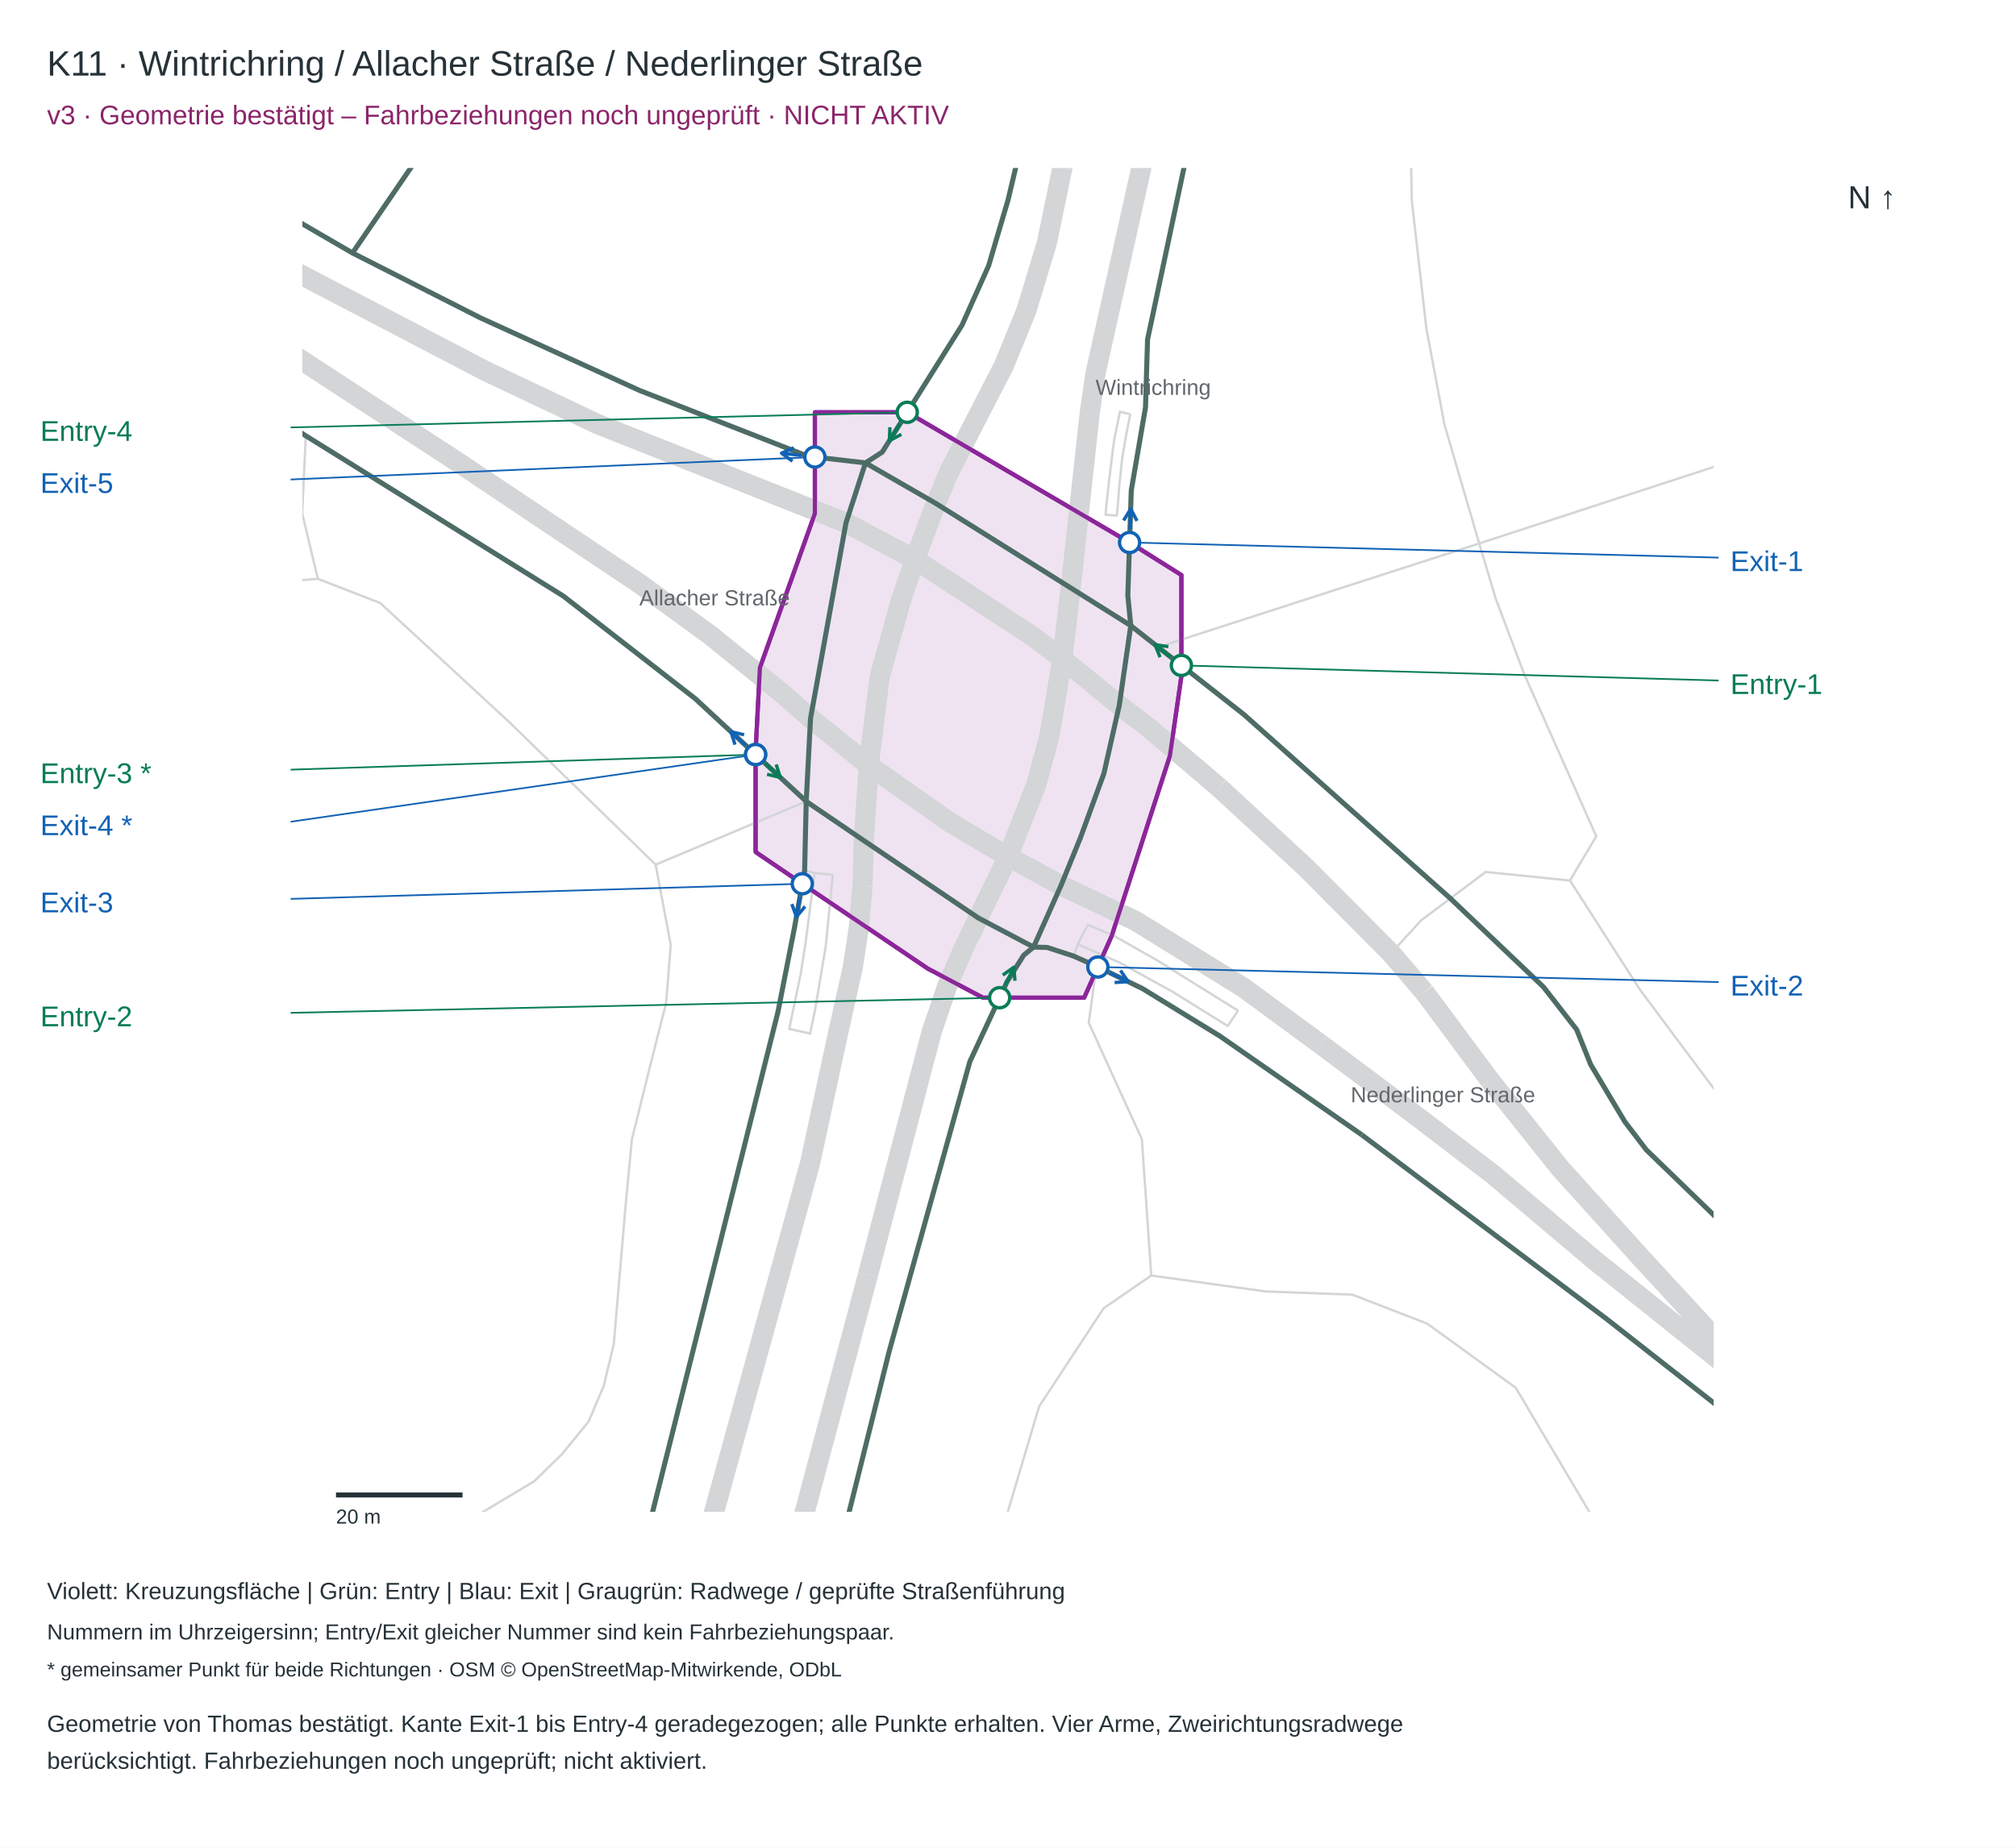
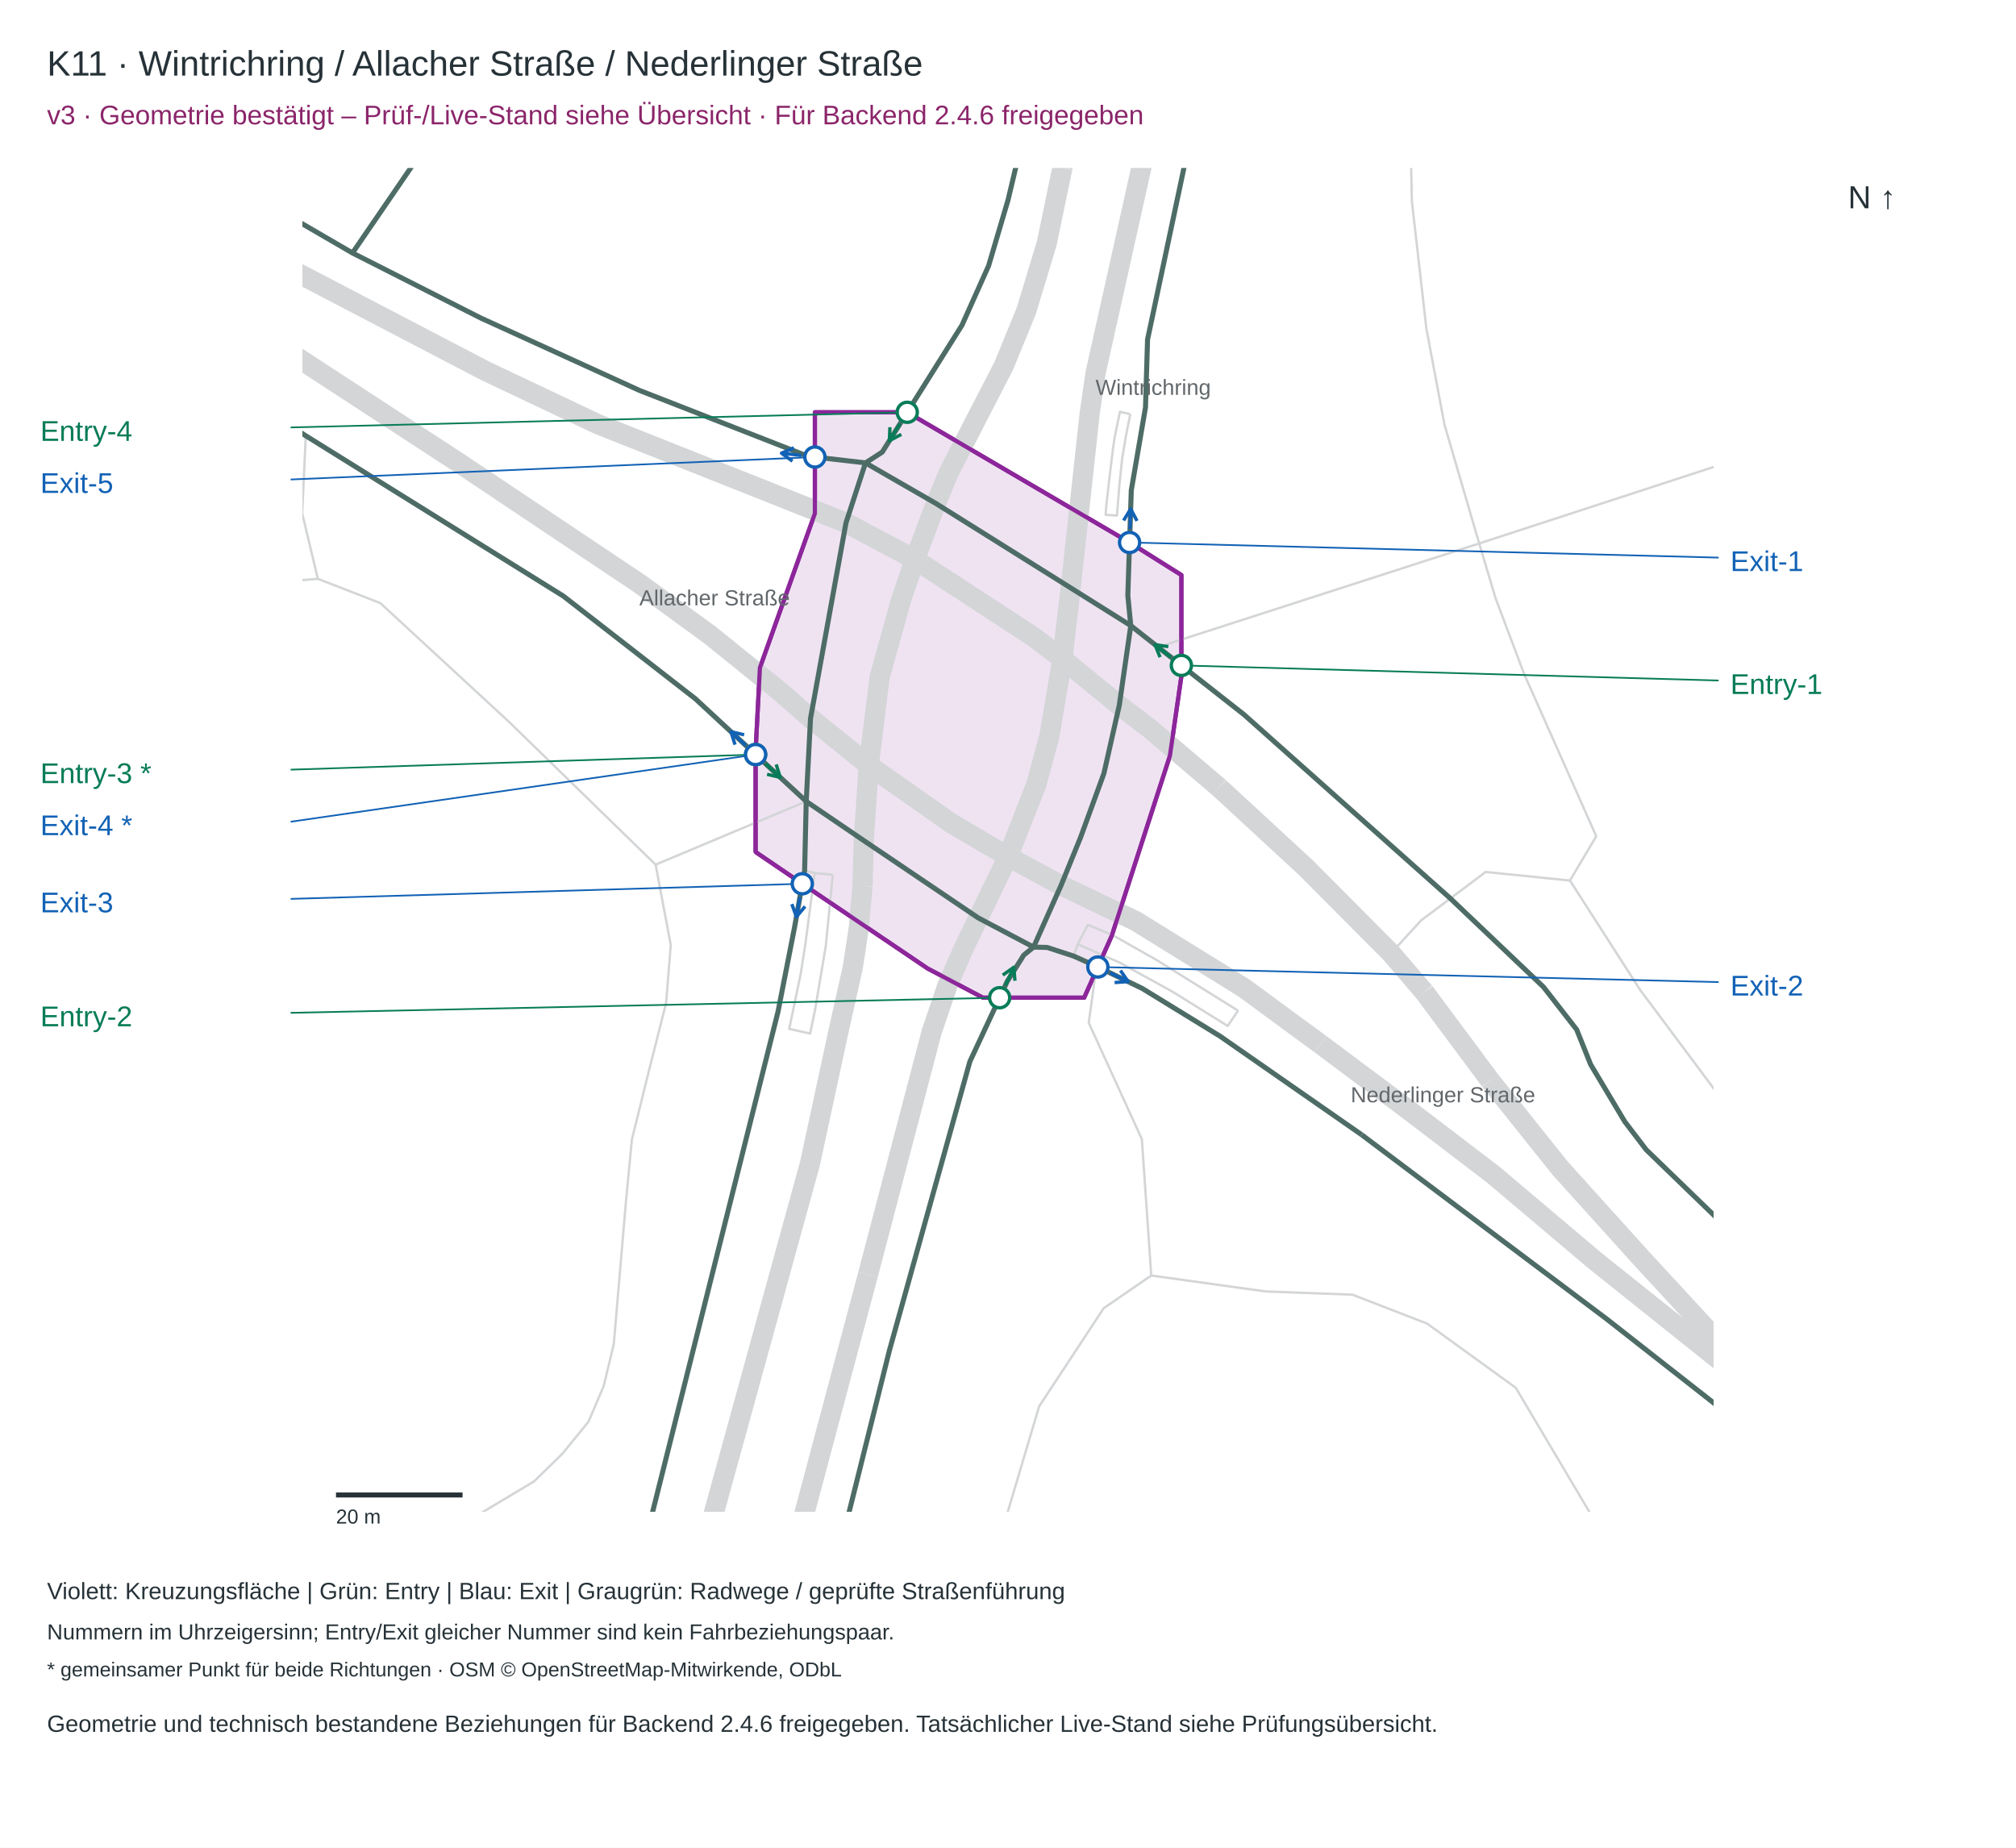
<svg xmlns="http://www.w3.org/2000/svg" width="1200" height="1100" viewBox="0 0 1200 1100">
  <rect width="1200" height="1100" fill="white" />
  <defs>
    <clipPath id="map">
      <rect x="180" y="100" width="840" height="800" />
    </clipPath>
  </defs>
  <text x="28" y="45" font-family="Arial,sans-serif" font-size="21" fill="#263238">K11 · Wintrichring / Allacher Straße / Nederlinger Straße</text>
-   <text x="28" y="74" font-family="Arial,sans-serif" font-size="16" fill="#8b256a">v3 · Geometrie bestätigt – Fahrbeziehungen noch ungeprüft · NICHT AKTIV</text>
+   <text x="28" y="74" font-family="Arial,sans-serif" font-size="16" fill="#8b256a">v3 · Geometrie bestätigt – Prüf-/Live-Stand siehe Übersicht · Für Backend 2.4.6 freigegeben</text>
  <g clip-path="url(#map)">
    <polygon points="449.76,507.22 484.01,530.53 552.2,576.6 585.08,593.95 645.34,593.95 661.72,557.19 696.36,450.04 703.21,402.58 703.21,342.33 672.37,322.96 540.03,245.45 485.05,245.45 485.05,305.7 452.33,397.5 449.76,446.96 449.76,507.22" fill="#efe3f2" stroke="#8c269a" stroke-width="2.5" stroke-linejoin="round" />
    <polyline points="-48.03,48.73 -74.56,91.24 -73.67,113.75 -72.21,131.4 -61.59,302.07 -59.05,341.52" fill="none" stroke="#d3d5d7" stroke-width="12" stroke-linejoin="round" />
    <polyline points="-31.37,58.33 -29.27,80.68 -19.51,87.22 -5.45,97.11 12.39,108.47 125.57,180.37 165.27,205.14" fill="none" stroke="#d3d5d7" stroke-width="12" stroke-linejoin="round" />
    <polyline points="1059.59,838.58 976.91,748.96 928.54,695.34 886.94,643.23" fill="none" stroke="#d3d5d7" stroke-width="12" stroke-linejoin="round" />
    <polyline points="165.27,205.14 272.94,275.4 380.55,347.38 422.74,378.11 464.32,411.73 482.46,427.62 517.1,455.59" fill="none" stroke="#d3d5d7" stroke-width="12" stroke-linejoin="round" />
    <polyline points="274.87,55.61 300.87,15.91 303.61,11.76 305.31,-7.53 307.66,-34.4 306.54,-42.62 302.55,-71.84 295.86,-121.01 292.9,-142.85 291.33,-154.42 290.13,-163.02 287.17,-183.93 284.23,-204.9 281.83,-222.0 281.46,-224.64 280.15,-233.95 277.89,-249.88 266.34,-337.45 253.31,-436.3 245.26,-497.47 244.22,-505.31 243.13,-563.92 249.93,-618.12 260.33,-774.7 258.54,-848.15 257.78,-878.41 220.85,-1263.68 208.72,-1470.56 202.03,-1584.72 193.51,-1683.02 186.07,-1768.63 172.51,-1906.21 160.63,-2028.67 159.42,-2041.04" fill="none" stroke="#d3d5d7" stroke-width="12" stroke-linejoin="round" />
    <polyline points="953.74,929.81 929.3,947.83 892.87,970.22 860.77,993.99 853.92,1065.93 822.89,1131.07 793.73,1175.68 782.6,1203.6 787.86,1226.74 813.69,1239.23 859.65,1267.91 889.35,1295.49 901.42,1302.7" fill="none" stroke="#d3d5d7" stroke-width="1.4" stroke-linejoin="round" />
    <polyline points="953.74,929.81 998.47,951.94 1037.92,953.83 1066.72,956.93 1094.14,964.14 1144.86,1018.47 1180.85,1056.87 1216.86,1102.44 1221.67,1152.83 1219.46,1182.26 1186.38,1208.13 1142.68,1236.93 1047.96,1296.62 1001.07,1309.45 918.95,1313.18" fill="none" stroke="#d3d5d7" stroke-width="1.4" stroke-linejoin="round" />
    <polyline points="1808.66,-666.83 1478.3,-556.96 1415.62,-529.79 1358.8,-503.92 1299.19,-466.45 1260.75,-436.26 1225.33,-404.57 1174.53,-352.25 1141.9,-308.57 1107.59,-254.95 1079.66,-202.67 1059.22,-149.98 1043.85,-100.3 1032.05,-49.11 1026.04,-8.99 1023.97,37.12 1023.58,85.46 1026.62,138.45 1031.18,172.4 1044.46,226.19 1055.84,266.31 1077.96,326.0 1096.16,363.52 1122.02,411.69 1170.89,481.41 1207.32,525.3 1247.86,563.53 1295.31,595.9 1360.87,635.56 1419.0,660.46 1445.45,669.85 1477.68,681.29 1528.68,691.98 1576.85,698.36 1618.9,703.51 1642.47,706.4 1699.85,709.21 1755.9,705.1 1795.63,695.92 1926.4,651.91 2126.13,584.7 2218.01,553.77 2212.44,533.52" fill="none" stroke="#d3d5d7" stroke-width="1.4" stroke-linejoin="round" />
    <polyline points="-851.2,1406.5 -809.74,1416.02 -758.94,1429.14 -719.38,1434.21 -683.59,1433.46 -641.76,1416.23 -605.39,1408.72 -550.2,1406.33 -471.36,1412.66 -431.23,1414.34 -404.06,1422.22 -369.75,1426.33 -315.57,1420.34 -281.43,1410.02 -233.26,1379.84 -178.88,1337.12 -171.16,1332.84 -148.32,1320.23 -98.47,1303.92 -31.9,1284.97 34.28,1263.97 80.8,1241.54 143.1,1049.75 181.06,962.51 198.87,942.8 215.57,933.24 278.95,905.16 317.92,881.89 334.81,865.37 350.36,846.26 359.36,825.09 365.37,799.97 372.5,716.34 376.11,678.44 386.37,637.02 396.49,597.11 399.26,562.61 390.25,514.74 302.83,429.59 226.39,359.04 189.2,344.58 164.43,346.67 120.81,352.0 -39.67,389.31 -55.38,395.39" fill="none" stroke="#d3d5d7" stroke-width="1.4" stroke-linejoin="round" />
    <polyline points="689.33,385.24 880.48,323.53 1055.84,266.31 1230.05,206.23 1405.02,147.75 1437.65,132.28 1475.39,112.79 1478.72,101.18 1477.49,80.55 1475.25,40.98 1467.45,13.69" fill="none" stroke="#d3d5d7" stroke-width="1.4" stroke-linejoin="round" />
    <polyline points="1796.44,-699.66 1747.15,-841.23 1423.98,-730.6 1366.74,-710.52 1283.82,-674.71 1239.2,-649.44 1175.39,-606.97 1143.16,-582.86 1099.35,-543.46 1058.5,-500.57 1003.11,-438.61 952.37,-361.39 909.53,-279.73 878.44,-195.67 856.58,-108.98 843.97,-41.11 838.52,31.59 840.39,119.71 849.03,195.54 859.79,252.77 880.48,323.53 890.3,356.36 907.27,401.34 925.94,443.39 950.16,497.84 946.77,503.54 934.5,524.21" fill="none" stroke="#d3d5d7" stroke-width="1.4" stroke-linejoin="round" />
    <polyline points="1193.26,927.63 1222.14,883.65 1255.8,827.43 1149.36,764.97 1039.9,674.59 976.33,589.4 934.5,524.21" fill="none" stroke="#d3d5d7" stroke-width="1.4" stroke-linejoin="round" />
    <polyline points="513.41,527.4 511.23,552.13 507.65,575.73 498.79,615.39 482.1,692.78 370.43,1098.71 327.82,1234.54" fill="none" stroke="#d3d5d7" stroke-width="12" stroke-linejoin="round" />
    <polyline points="3527.01,-1919.0 3402.32,-1816.29 3340.19,-1766.61 3262.8,-1709.68 3193.57,-1663.49 3187.09,-1659.42 3063.2,-1586.01 3017.52,-1562.87 2943.71,-1525.06 2684.39,-1403.4 2459.52,-1314.32 2110.59,-1184.15 1859.71,-1089.91 1747.93,-1050.17 1668.0,-1020.19 1464.24,-944.9 1360.15,-905.16 1223.82,-854.81 1132.31,-817.33 1033.11,-762.33 947.11,-701.34 881.6,-637.24 809.02,-533.98 778.63,-470.51 761.1,-424.15 740.49,-366.04 711.86,-253.27 656.62,-22.74 643.95,38.63 632.38,99.88" fill="none" stroke="#d3d5d7" stroke-width="12" stroke-linejoin="round" />
    <polyline points="-121.62,725.06 -99.19,716.84 -79.68,702.38 -73.36,685.15 -72.83,654.71 -76.63,632.71 -80.18,623.06 -92.09,615.18 -108.84,611.91 -122.76,611.91" fill="none" stroke="#d3d5d7" stroke-width="1.4" stroke-linejoin="round" />
    <polyline points="-473.51,629.69 -402.91,620.46 -361.7,627.05 -333.38,636.69 -313.67,643.4 -263.03,667.71 -225.01,685.99 -161.71,712.69 -121.62,725.06 -66.68,756.25 -27.09,755.24 -27.23,744.47" fill="none" stroke="#d3d5d7" stroke-width="1.4" stroke-linejoin="round" />
    <polyline points="96.88,444.73 96.88,543.54" fill="none" stroke="#d3d5d7" stroke-width="1.4" stroke-linejoin="round" />
    <polyline points="28.44,443.89 28.41,543.16" fill="none" stroke="#d3d5d7" stroke-width="1.4" stroke-linejoin="round" />
    <polyline points="-32.32,443.13 -33.1,542.36" fill="none" stroke="#d3d5d7" stroke-width="1.4" stroke-linejoin="round" />
    <polyline points="-52.62,424.31 -61.11,442.76 -77.0,448.67 -109.76,450.72 -231.72,449.17 -300.95,449.38 -375.34,449.63 -402.91,471.39" fill="none" stroke="#d3d5d7" stroke-width="1.4" stroke-linejoin="round" />
    <polyline points="-52.62,424.31 -32.32,443.13 28.44,443.89 96.88,444.73 166.25,445.57 170.5,767.86" fill="none" stroke="#d3d5d7" stroke-width="1.4" stroke-linejoin="round" />
    <polyline points="390.25,514.74 479.89,477.09" fill="none" stroke="#d3d5d7" stroke-width="1.4" stroke-linejoin="round" />
    <polyline points="189.2,344.58 179.86,305.55 182.02,259.43" fill="none" stroke="#d3d5d7" stroke-width="1.4" stroke-linejoin="round" />
    <polyline points="860.77,993.99 837.04,1001.74 809.58,1000.7 768.09,1014.7 731.46,1030.34 707.53,1033.27 692.1,1023.38 679.01,1003.55 660.25,996.17 635.48,994.03 613.81,998.94" fill="none" stroke="#d3d5d7" stroke-width="1.4" stroke-linejoin="round" />
    <polyline points="516.65,758.89 554.54,614.34 563.91,586.8 573.19,565.5 582.33,546.47 600.0,510.0" fill="none" stroke="#d3d5d7" stroke-width="12" stroke-linejoin="round" />
    <polyline points="2194.07,1363.66 2065.94,1353.01 1900.76,1292.05 1856.5,1271.18 1732.39,1205.95 1640.4,1156.69 1610.82,1141.85 1533.63,1103.11 1193.26,927.63 1148.83,902.68 1104.21,873.25 1059.59,838.58" fill="none" stroke="#d3d5d7" stroke-width="12" stroke-linejoin="round" />
    <polyline points="544.56,333.05 503.57,311.25 355.81,252.52 288.99,220.86 163.76,155.51 32.99,74.39 19.32,65.38 2.77,54.6 -0.67,52.34 -31.37,58.33" fill="none" stroke="#d3d5d7" stroke-width="12" stroke-linejoin="round" />
    <polyline points="600.0,510.0 631.59,527.06 676.16,548.4 740.33,588.1 786.07,621.68" fill="none" stroke="#d3d5d7" stroke-width="12" stroke-linejoin="round" />
    <polyline points="637.3,349.98 648.65,245.89 652.12,222.08 706.05,-19.89 761.63,-238.18 803.6,-345.0 855.52,-440.75 936.65,-559.81 1036.55,-667.25 1116.62,-728.25 1168.46,-766.57 1246.69,-808.61 1368.37,-864.91 1484.37,-907.84 1774.16,-1015.08 1858.88,-1046.73 2114.14,-1142.06 2472.49,-1274.28 2701.11,-1354.94 2881.92,-1414.55 2960.4,-1444.49 3037.14,-1476.81 3142.41,-1530.97 3241.55,-1590.08 3287.68,-1618.88 3311.73,-1635.65 3413.02,-1712.7 3437.8,-1732.15" fill="none" stroke="#d3d5d7" stroke-width="12" stroke-linejoin="round" />
    <polyline points="725.7,468.87 684.18,433.58 666.23,419.91 632.38,392.24" fill="none" stroke="#d3d5d7" stroke-width="12" stroke-linejoin="round" />
    <polyline points="517.1,455.59 566.06,490.0 600.0,510.0" fill="none" stroke="#d3d5d7" stroke-width="12" stroke-linejoin="round" />
    <polyline points="632.38,392.24 615.27,379.25 575.73,353.38 544.56,333.05" fill="none" stroke="#d3d5d7" stroke-width="12" stroke-linejoin="round" />
    <polyline points="632.38,392.24 637.3,349.98" fill="none" stroke="#d3d5d7" stroke-width="12" stroke-linejoin="round" />
    <polyline points="600.0,510.0 616.78,467.2 624.66,438.15 632.38,392.24" fill="none" stroke="#d3d5d7" stroke-width="12" stroke-linejoin="round" />
    <polyline points="544.56,333.05 536.53,356.57 523.59,403.06 517.1,455.59" fill="none" stroke="#d3d5d7" stroke-width="12" stroke-linejoin="round" />
    <polyline points="517.1,455.59 514.14,500.4 513.41,527.4" fill="none" stroke="#d3d5d7" stroke-width="12" stroke-linejoin="round" />
    <polyline points="-86.25,-202.46 -63.21,-202.88 -15.77,-203.81 256.33,-64.41 302.55,-71.84" fill="none" stroke="#d3d5d7" stroke-width="1.4" stroke-linejoin="round" />
    <polyline points="118.91,211.68 125.26,202.0 8.22,125.32 1.88,135.01 118.91,211.68" fill="none" stroke="#d3d5d7" stroke-width="1.4" stroke-linejoin="round" />
    <polyline points="426.04,-75.73 397.55,-57.75 306.54,-42.62" fill="none" stroke="#d3d5d7" stroke-width="1.4" stroke-linejoin="round" />
    <polyline points="672.78,246.6 666.63,245.14 663.35,260.98 662.4,267.86 660.2,285.97 658.46,301.56 658.15,306.51 664.86,306.89 666.26,289.16 667.94,273.1 670.2,259.56 672.78,246.6" fill="none" stroke="#d3d5d7" stroke-width="1.4" stroke-linejoin="round" />
    <polyline points="736.94,601.68 688.77,571.71 662.71,556.91 647.56,550.58 641.49,562.11 666.54,573.09 698.05,590.45 730.76,610.78 736.94,601.68" fill="none" stroke="#d3d5d7" stroke-width="1.4" stroke-linejoin="round" />
    <polyline points="495.71,520.77 491.49,563.49 485.09,601.56 482.21,615.31 469.77,612.5 476.56,580.01 479.36,562.19 484.95,519.73 495.71,520.77" fill="none" stroke="#d3d5d7" stroke-width="1.4" stroke-linejoin="round" />
    <polyline points="48.96,68.65 51.73,64.37 54.83,59.59 150.2,120.88 144.33,129.94 48.96,68.65" fill="none" stroke="#d3d5d7" stroke-width="1.4" stroke-linejoin="round" />
    <polyline points="150.2,120.88 152.13,117.07" fill="none" stroke="#d3d5d7" stroke-width="1.4" stroke-linejoin="round" />
    <polyline points="115.78,216.25 118.91,211.68" fill="none" stroke="#d3d5d7" stroke-width="1.4" stroke-linejoin="round" />
    <polyline points="484.95,519.73 478.94,518.34" fill="none" stroke="#d3d5d7" stroke-width="1.4" stroke-linejoin="round" />
    <polyline points="641.49,562.11 639.09,569.19" fill="none" stroke="#d3d5d7" stroke-width="1.4" stroke-linejoin="round" />
    <polyline points="652.67,575.27 648.06,608.89 679.68,678.19 685.27,759.35" fill="none" stroke="#d3d5d7" stroke-width="1.4" stroke-linejoin="round" />
    <polyline points="685.27,759.35 656.98,778.8 618.54,837.24 593.29,922.13 613.81,998.94 592.65,1143.9 595.89,1189.18 586.16,1245.52" fill="none" stroke="#d3d5d7" stroke-width="1.4" stroke-linejoin="round" />
    <polyline points="292.2,1494.2 307.8,1455.63 312.47,1444.11 361.34,1323.24 393.5,1221.04 516.65,758.89" fill="none" stroke="#d3d5d7" stroke-width="12" stroke-linejoin="round" />
    <polyline points="786.07,621.68 838.74,661.04 888.81,699.28 949.18,750.3 1059.59,838.58" fill="none" stroke="#d3d5d7" stroke-width="12" stroke-linejoin="round" />
    <polyline points="886.94,643.23 847.83,590.62" fill="none" stroke="#d3d5d7" stroke-width="12" stroke-linejoin="round" />
    <polyline points="847.83,590.62 828.0,567.48 777.45,516.67 725.7,468.87" fill="none" stroke="#d3d5d7" stroke-width="12" stroke-linejoin="round" />
    <polyline points="632.38,99.88 623.15,144.52 610.96,184.85 597.6,217.55 564.86,281.06 557.08,299.72 544.56,333.05" fill="none" stroke="#d3d5d7" stroke-width="12" stroke-linejoin="round" />
    <polyline points="685.27,759.35 753.35,768.83 805.02,770.75 849.5,787.98 902.24,826.18 948.54,904.23 953.74,929.81" fill="none" stroke="#d3d5d7" stroke-width="1.4" stroke-linejoin="round" />
    <polyline points="1194.63,733.95 1246.66,661.84 1283.34,612.12 1295.31,595.9" fill="none" stroke="#d3d5d7" stroke-width="1.4" stroke-linejoin="round" />
    <polyline points="1170.89,481.41 1101.69,532.81 1038.37,582.15" fill="none" stroke="#d3d5d7" stroke-width="1.4" stroke-linejoin="round" />
    <polyline points="934.5,524.21 884.31,519.1 863.32,534.86 845.93,547.9 828.0,567.48" fill="none" stroke="#d3d5d7" stroke-width="1.4" stroke-linejoin="round" />
    <polyline points="305.31,-7.53 357.43,27.77" fill="none" stroke="#d3d5d7" stroke-width="1.4" stroke-linejoin="round" />
    <polyline points="300.87,15.91 345.63,45.38" fill="none" stroke="#d3d5d7" stroke-width="1.4" stroke-linejoin="round" />
    <polyline points="-98.33,75.94 -94.36,132.66 -79.12,330.66 -59.05,341.52" fill="none" stroke="#d3d5d7" stroke-width="1.4" stroke-linejoin="round" />
    <polyline points="-59.05,341.52 -55.38,395.39 -52.62,424.31" fill="none" stroke="#d3d5d7" stroke-width="12" stroke-linejoin="round" />
    <polyline points="586.16,1245.52 547.13,1289.33 528.51,1292.56 511.54,1279.77 512.27,1221.71 510.0,1197.52 492.78,1186.7 465.99,1205.61 448.91,1243.68 416.48,1264.05" fill="none" stroke="#4e6c66" stroke-width="3" stroke-linejoin="round" />
    <polyline points="673.08,372.45 637.3,349.98 557.08,299.72 515.17,275.57" fill="none" stroke="#4e6c66" stroke-width="3" stroke-linejoin="round" />
    <polyline points="-55.38,395.39 -75.12,403.52 -126.29,412.78 -205.69,426.58 -321.64,426.66 -406.74,417.27 -536.67,420.62 -610.25,425.36 -782.29,442.59 -973.38,445.23" fill="none" stroke="#4e6c66" stroke-width="3" stroke-linejoin="round" />
    <polyline points="209.81,150.6 265.53,69.23 274.87,55.61" fill="none" stroke="#4e6c66" stroke-width="3" stroke-linejoin="round" />
    <polyline points="673.08,372.45 671.32,354.51 673.39,291.88 681.84,242.58 683.07,202.08 737.98,-56.79 765.99,-167.58 783.58,-228.54 824.31,-337.7 869.86,-429.01 903.58,-478.81 951.44,-538.09 997.99,-586.55 1043.71,-630.11 1087.74,-669.52 1144.33,-712.86 1189.6,-742.54 1243.56,-773.86 1306.52,-803.96 1383.21,-835.44 1676.22,-945.24 1744.3,-969.89 1809.53,-993.49 1815.23,-995.54 1879.9,-1018.98 2042.93,-1077.96 2419.39,-1219.7 2754.62,-1340.39 2845.49,-1365.21 2951.14,-1402.02 3061.47,-1447.04 3291.54,-1579.22 3430.78,-1692.66 3469.98,-1723.56 3487.2,-1737.31 3522.48,-1765.57 3533.11,-1777.05 3563.11,-1803.84" fill="none" stroke="#4e6c66" stroke-width="3" stroke-linejoin="round" />
    <polyline points="2218.71,1340.01 2189.4,1344.33 2152.86,1342.82 2091.27,1335.82 2049.41,1325.38 1975.27,1304.97 1874.17,1258.1 1867.26,1254.11 1724.39,1171.86 1636.27,1121.1 1624.22,1114.18 1584.43,1091.29 1290.11,931.27 1222.14,883.65 1054.33,756.5 979.9,684.48 967.16,667.79 946.83,633.75 938.5,612.96 918.76,587.6 863.32,534.86 740.41,425.36 689.33,385.24 673.08,372.45" fill="none" stroke="#4e6c66" stroke-width="3" stroke-linejoin="round" />
    <polyline points="810.53,675.55 956.11,785.05 1068.7,873.34 1159.76,935.93 1225.61,971.52 1476.48,1151.91 1574.11,1216.59 1599.08,1239.02" fill="none" stroke="#4e6c66" stroke-width="3" stroke-linejoin="round" />
    <polyline points="479.89,477.09 478.94,518.34 472.9,552.3 463.09,602.35 342.22,1084.58 237.68,1401.22 233.93,1412.33 226.86,1433.33 219.73,1454.5 211.79,1472.61 204.72,1488.75 201.81,1495.38 179.3,1546.73 84.63,1746.99 -4.13,1933.59 -118.12,2164.7 -119.77,2168.1 -332.32,2610.33 -400.95,2751.61 -408.25,2766.62 -414.32,2795.17 -431.51,2834.91 -487.1,2943.44 -492.86,2957.15" fill="none" stroke="#4e6c66" stroke-width="3" stroke-linejoin="round" />
    <polyline points="615.21,563.83 631.59,527.06 643.2,498.51 657.09,460.45 666.23,419.91 673.08,372.45" fill="none" stroke="#4e6c66" stroke-width="3" stroke-linejoin="round" />
    <polyline points="515.17,275.57 503.57,311.25 482.46,427.62 479.89,477.09" fill="none" stroke="#4e6c66" stroke-width="3" stroke-linejoin="round" />
    <polyline points="479.89,477.09 514.14,500.4 582.33,546.47 615.21,563.83" fill="none" stroke="#4e6c66" stroke-width="3" stroke-linejoin="round" />
    <polyline points="-885.45,-438.65 -864.68,-424.78 -787.01,-372.96 -736.29,-339.09 -508.57,-189.59 -285.34,-44.59 -190.7,16.41 -98.33,75.94 -74.56,91.24 -38.3,114.72 -1.45,139.75 115.78,216.25 182.02,259.43 335.31,354.85 413.88,415.97 479.89,477.09" fill="none" stroke="#4e6c66" stroke-width="3" stroke-linejoin="round" />
    <polyline points="-414.46,3007.17 -386.61,2947.51 -383.68,2941.22 -344.06,2867.98 -328.74,2840.4 -298.4,2776.26 -273.21,2723.02 -243.55,2658.38 -234.54,2636.83 -195.99,2561.37 -176.47,2522.42 -107.67,2385.04 -5.34,2166.67 39.62,2073.48 106.11,1950.61 199.94,1760.95 282.72,1590.5 298.21,1557.84 310.77,1531.34 318.17,1515.71 343.56,1465.49 347.25,1458.19 393.52,1333.72 416.48,1264.05 444.02,1146.33 529.4,804.0 577.3,631.99 599.52,584.29 609.37,568.61 615.21,563.83" fill="none" stroke="#4e6c66" stroke-width="3" stroke-linejoin="round" />
    <polyline points="615.21,563.83 623.35,564.04 639.09,569.19 652.67,575.27 679.96,588.48 726.26,616.9 810.53,675.55" fill="none" stroke="#4e6c66" stroke-width="3" stroke-linejoin="round" />
    <polyline points="731.13,-437.98 695.56,-295.28 660.84,-139.71 627.74,2.24 600.03,119.04 588.45,158.23 572.6,193.61 525.13,269.16 515.17,275.57" fill="none" stroke="#4e6c66" stroke-width="3" stroke-linejoin="round" />
    <polyline points="-59.05,341.52 -497.86,338.58 -660.25,338.92" fill="none" stroke="#4e6c66" stroke-width="3" stroke-linejoin="round" />
    <polyline points="515.17,275.57 480.78,271.59 380.66,232.43 286.11,189.3 209.81,150.6 152.13,117.07 18.48,31.63 -60.95,-16.33" fill="none" stroke="#4e6c66" stroke-width="3" stroke-linejoin="round" />
    <polyline points="449.76,507.22 484.01,530.53 552.2,576.6 585.08,593.95 645.34,593.95 661.72,557.19 696.36,450.04 703.21,402.58 703.21,342.33 672.37,322.96 540.03,245.45 485.05,245.45 485.05,305.7 452.33,397.5 449.76,446.96 449.76,507.22" fill="none" stroke="#8c269a" stroke-width="2.5" stroke-linejoin="round" />
  </g>
  <text x="804" y="656.23" font-family="Arial,sans-serif" font-size="13" fill="#62676b">Nederlinger Straße</text>
  <text x="380.55" y="360.38" font-family="Arial,sans-serif" font-size="13" fill="#62676b">Allacher Straße</text>
  <text x="652.12" y="235.08" font-family="Arial,sans-serif" font-size="13" fill="#62676b">Wintrichring</text>
  <polyline points="672.37,322.96 1023,331.96" fill="none" stroke="#1262b5" stroke-width="1" stroke-linejoin="round" />
  <circle cx="672.37" cy="322.96" r="6" fill="#ffffff" stroke="#1262b5" stroke-width="2" />
  <text x="1030" y="339.96" font-family="Arial,sans-serif" font-size="17" fill="#1262b5">Exit-1</text>
  <polyline points="672.634,314.964 673.03,302.971" fill="none" stroke="#1262b5" stroke-width="2" stroke-linejoin="round" />
  <polyline points="676.797,310.099 673.03,302.971 668.801,309.835" fill="none" stroke="#1262b5" stroke-width="2" stroke-linejoin="round" />
  <polyline points="703.21,396.14 1023,405.14" fill="none" stroke="#087c58" stroke-width="1" stroke-linejoin="round" />
  <circle cx="703.21" cy="396.14" r="6" fill="#ffffff" stroke="#087c58" stroke-width="2" />
  <text x="1030" y="413.14" font-family="Arial,sans-serif" font-size="17" fill="#087c58">Entry-1</text>
  <polyline points="696.919,391.199 687.481,383.787" fill="none" stroke="#087c58" stroke-width="2" stroke-linejoin="round" />
  <polyline points="695.457,384.965 687.481,383.787 690.516,391.256" fill="none" stroke="#087c58" stroke-width="2" stroke-linejoin="round" />
  <polyline points="653.49,575.67 1023,584.67" fill="none" stroke="#1262b5" stroke-width="1" stroke-linejoin="round" />
  <circle cx="653.49" cy="575.67" r="6" fill="#ffffff" stroke="#1262b5" stroke-width="2" />
  <text x="1030" y="592.67" font-family="Arial,sans-serif" font-size="17" fill="#1262b5">Exit-2</text>
  <polyline points="660.691,579.155 671.493,584.382" fill="none" stroke="#1262b5" stroke-width="2" stroke-linejoin="round" />
  <polyline points="663.449,584.933 671.493,584.382 666.934,577.732" fill="none" stroke="#1262b5" stroke-width="2" stroke-linejoin="round" />
  <polyline points="540.03,245.45 173,254.45" fill="none" stroke="#087c58" stroke-width="1" stroke-linejoin="round" />
  <circle cx="540.03" cy="245.45" r="6" fill="#ffffff" stroke="#087c58" stroke-width="2" />
  <text x="24" y="262.45" font-family="Arial,sans-serif" font-size="17" fill="#087c58">Entry-4</text>
  <polyline points="535.773,252.224 529.388,262.384" fill="none" stroke="#087c58" stroke-width="2" stroke-linejoin="round" />
  <polyline points="529.726,254.329 529.388,262.384 536.5,258.585" fill="none" stroke="#087c58" stroke-width="2" stroke-linejoin="round" />
  <polyline points="485.05,272.08 173,285.45" fill="none" stroke="#1262b5" stroke-width="1" stroke-linejoin="round" />
  <circle cx="485.05" cy="272.08" r="6" fill="#ffffff" stroke="#1262b5" stroke-width="2" />
  <text x="24" y="293.45" font-family="Arial,sans-serif" font-size="17" fill="#1262b5">Exit-5</text>
  <polyline points="477.103,271.16 465.183,269.779" fill="none" stroke="#1262b5" stroke-width="2" stroke-linejoin="round" />
  <polyline points="472.596,266.611 465.183,269.779 471.676,274.558" fill="none" stroke="#1262b5" stroke-width="2" stroke-linejoin="round" />
  <polyline points="449.76,449.2 173,458.2" fill="none" stroke="#087c58" stroke-width="1" stroke-linejoin="round" />
  <circle cx="449.76" cy="449.2" r="6" fill="#ffffff" stroke="#087c58" stroke-width="2" />
  <text x="24" y="466.2" font-family="Arial,sans-serif" font-size="17" fill="#087c58">Entry-3 *</text>
  <polyline points="455.63,454.635 464.435,462.788" fill="none" stroke="#087c58" stroke-width="2" stroke-linejoin="round" />
  <polyline points="456.581,460.967 464.435,462.788 462.016,455.097" fill="none" stroke="#087c58" stroke-width="2" stroke-linejoin="round" />
  <polyline points="449.76,449.2 173,489.2" fill="none" stroke="#1262b5" stroke-width="1" stroke-linejoin="round" />
  <circle cx="449.76" cy="449.2" r="6" fill="#ffffff" stroke="#1262b5" stroke-width="2" />
  <text x="24" y="497.2" font-family="Arial,sans-serif" font-size="17" fill="#1262b5">Exit-4 *</text>
  <polyline points="443.89,443.765 435.085,435.612" fill="none" stroke="#1262b5" stroke-width="2" stroke-linejoin="round" />
  <polyline points="442.939,437.433 435.085,435.612 437.504,443.303" fill="none" stroke="#1262b5" stroke-width="2" stroke-linejoin="round" />
  <polyline points="477.55,526.13 173,535.13" fill="none" stroke="#1262b5" stroke-width="1" stroke-linejoin="round" />
  <circle cx="477.55" cy="526.13" r="6" fill="#ffffff" stroke="#1262b5" stroke-width="2" />
  <text x="24" y="543.13" font-family="Arial,sans-serif" font-size="17" fill="#1262b5">Exit-3</text>
  <polyline points="476.149,534.006 474.048,545.821" fill="none" stroke="#1262b5" stroke-width="2" stroke-linejoin="round" />
  <polyline points="471.336,538.229 474.048,545.821 479.212,539.63" fill="none" stroke="#1262b5" stroke-width="2" stroke-linejoin="round" />
  <polyline points="595.02,593.96 173,602.96" fill="none" stroke="#087c58" stroke-width="1" stroke-linejoin="round" />
  <circle cx="595.02" cy="593.96" r="6" fill="#ffffff" stroke="#087c58" stroke-width="2" />
  <text x="24" y="610.96" font-family="Arial,sans-serif" font-size="17" fill="#087c58">Entry-2</text>
  <polyline points="598.399,586.708 603.466,575.831" fill="none" stroke="#087c58" stroke-width="2" stroke-linejoin="round" />
  <polyline points="604.136,583.865 603.466,575.831 596.884,580.487" fill="none" stroke="#087c58" stroke-width="2" stroke-linejoin="round" />
  <text x="1100" y="124" font-family="Arial,sans-serif" font-size="19" fill="#263238">N ↑</text>
  <polyline points="200,890 275.318,890" fill="none" stroke="#263238" stroke-width="3" stroke-linejoin="round" />
  <text x="200" y="907" font-family="Arial,sans-serif" font-size="12" fill="#263238">20 m</text>
  <text x="28" y="952" font-family="Arial,sans-serif" font-size="14" fill="#263238">Violett: Kreuzungsfläche  |  Grün: Entry  |  Blau: Exit  |  Graugrün: Radwege / geprüfte Straßenführung</text>
  <text x="28" y="976" font-family="Arial,sans-serif" font-size="13" fill="#263238">Nummern im Uhrzeigersinn; Entry/Exit gleicher Nummer sind kein Fahrbeziehungspaar.</text>
  <text x="28" y="998" font-family="Arial,sans-serif" font-size="12" fill="#263238">* gemeinsamer Punkt für beide Richtungen · OSM © OpenStreetMap-Mitwirkende, ODbL</text>
-   <text x="28" y="1031" font-family="Arial,sans-serif" font-size="14" fill="#263238">Geometrie von Thomas bestätigt. Kante Exit-1 bis Entry-4 geradegezogen; alle Punkte erhalten. Vier Arme, Zweirichtungsradwege</text>
-   <text x="28" y="1053" font-family="Arial,sans-serif" font-size="14" fill="#263238">berücksichtigt. Fahrbeziehungen noch ungeprüft; nicht aktiviert.</text>
+   <text x="28" y="1031" font-family="Arial,sans-serif" font-size="14" fill="#263238">Geometrie und technisch bestandene Beziehungen für Backend 2.4.6 freigegeben. Tatsächlicher Live-Stand siehe Prüfungsübersicht.</text>
</svg>
